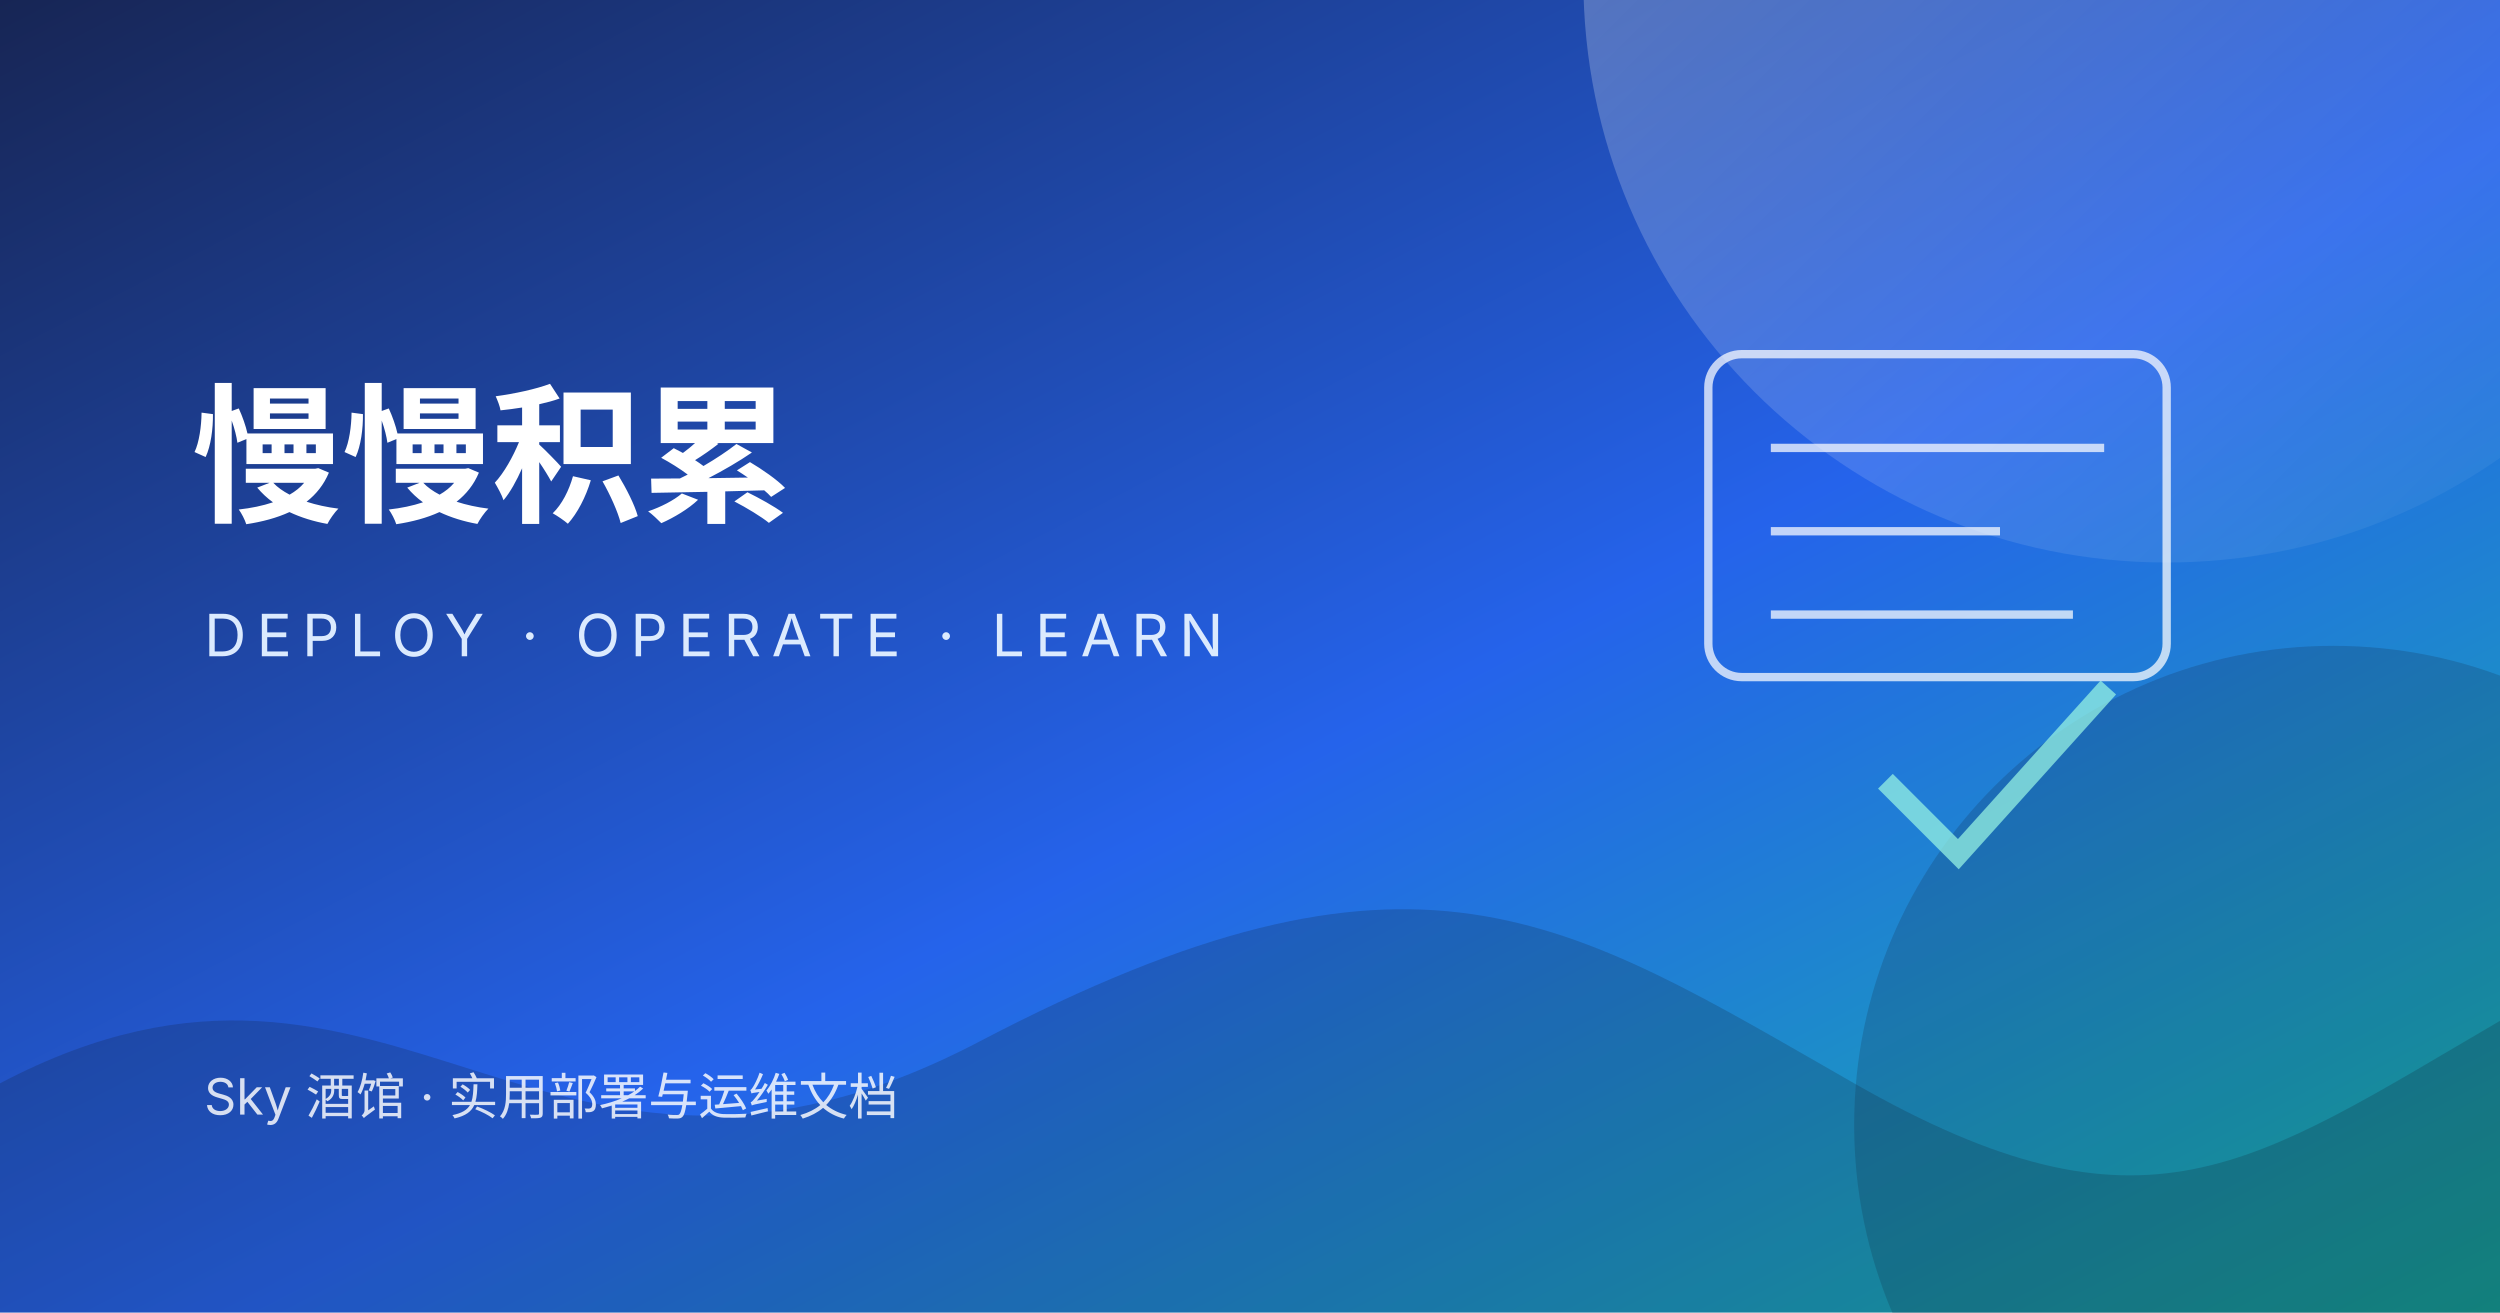
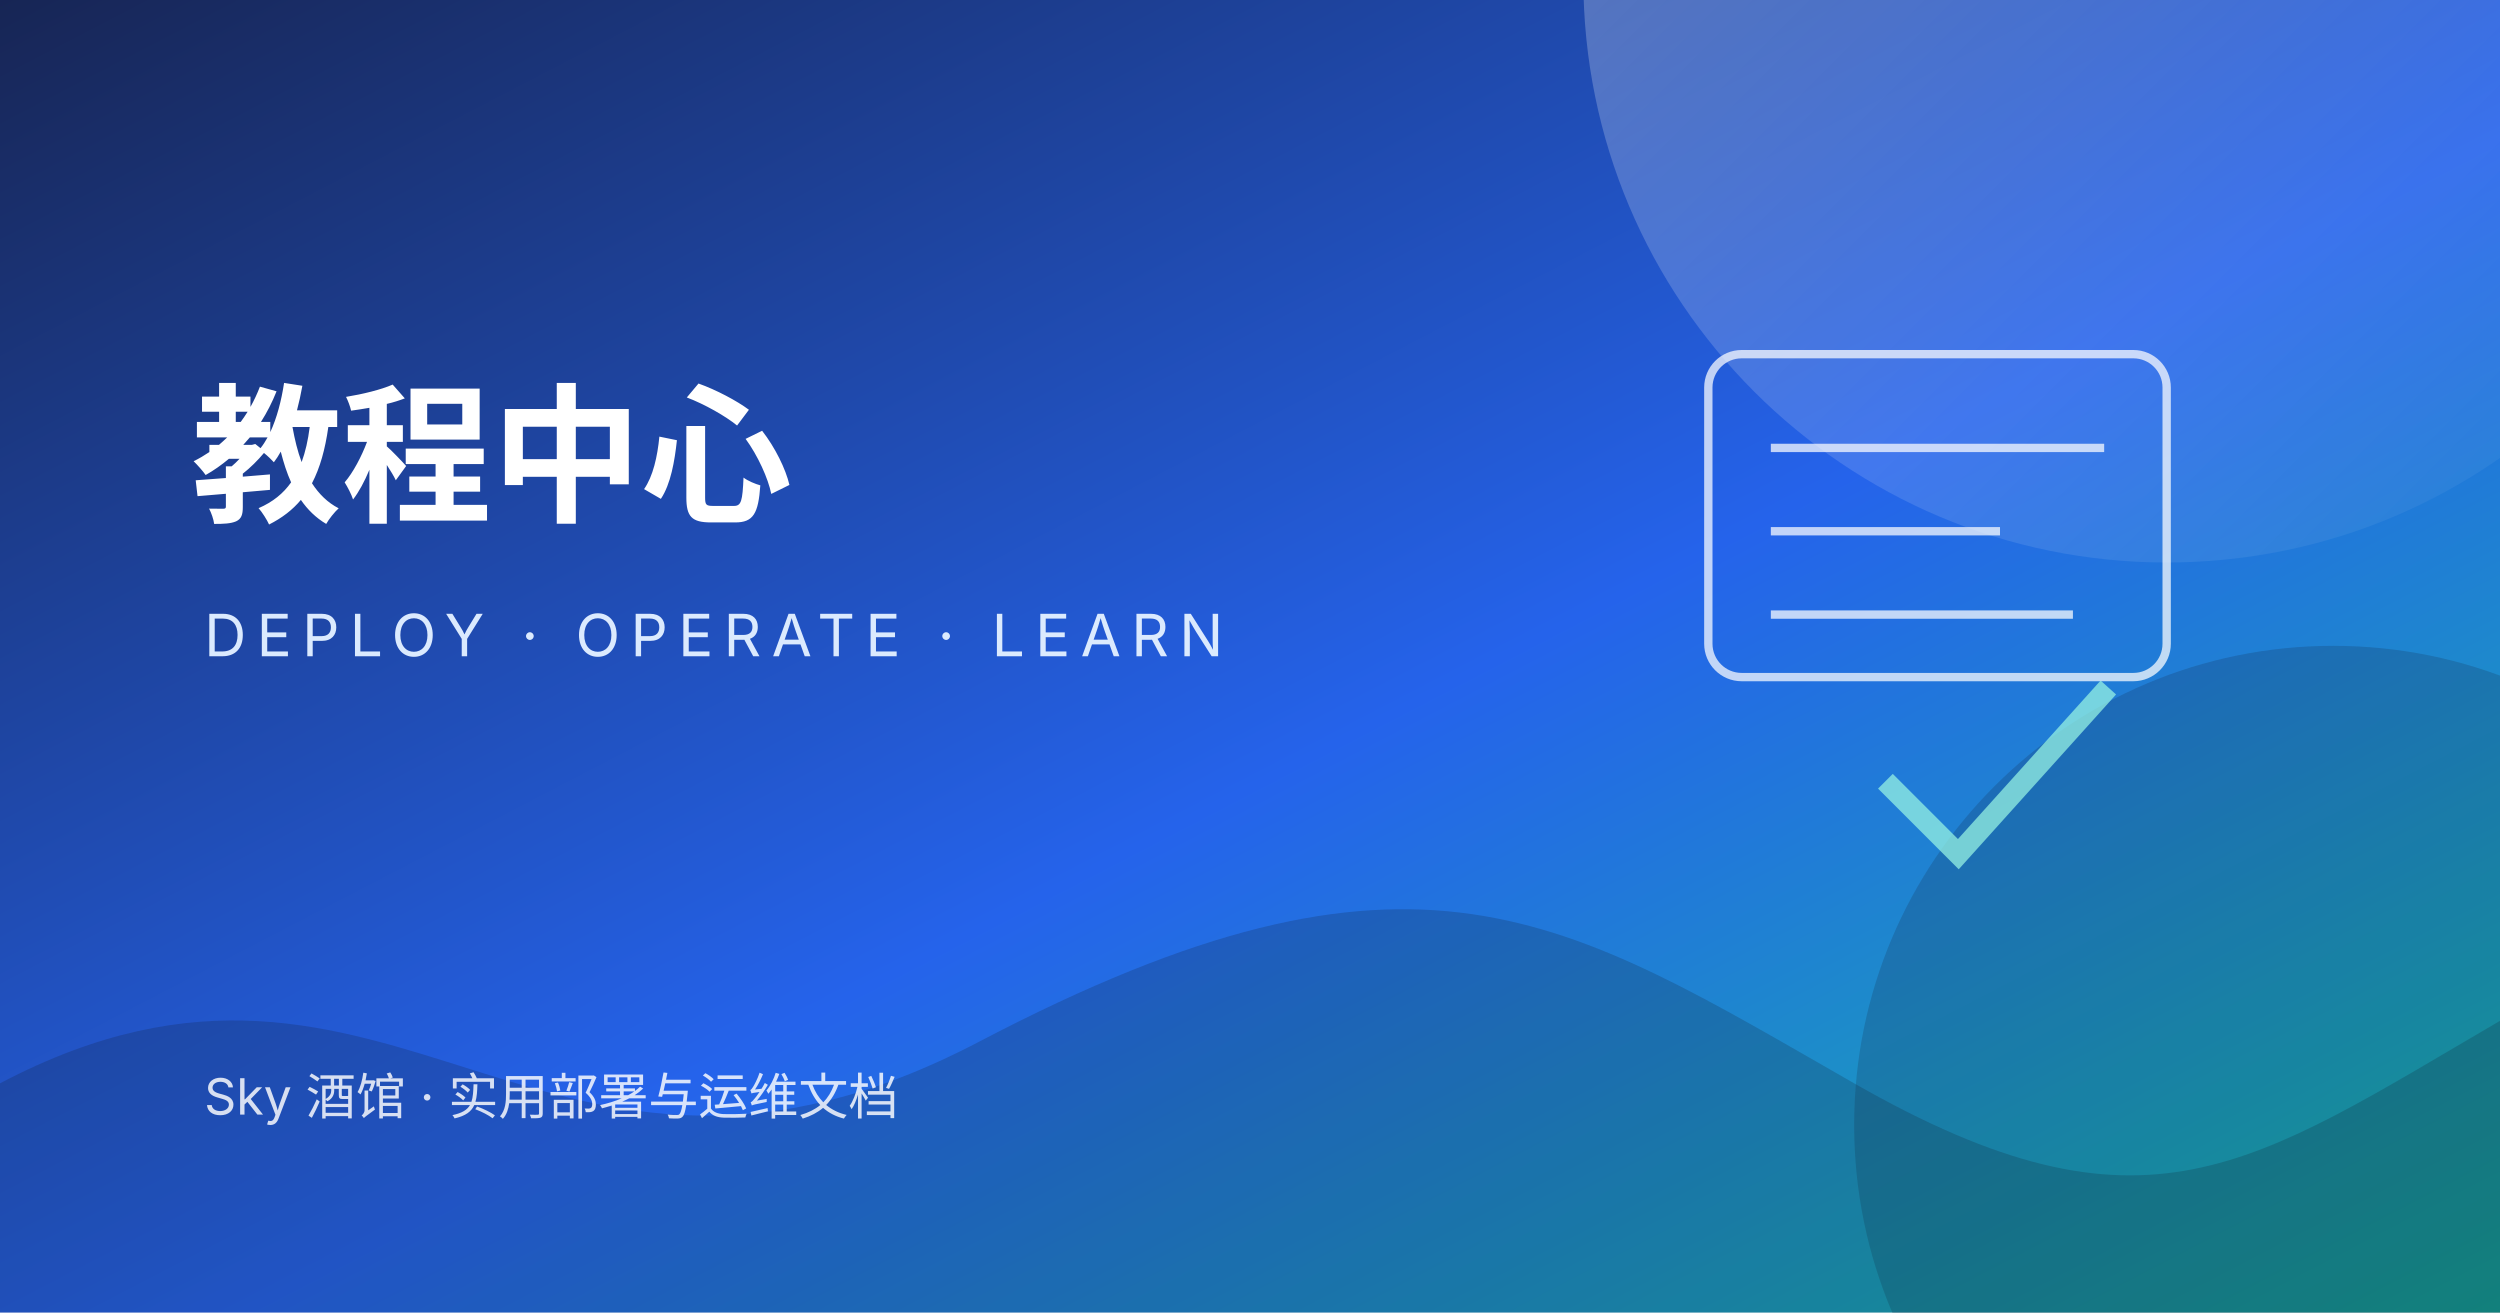
<svg xmlns="http://www.w3.org/2000/svg" viewBox="0 0 1200 630" role="img" aria-labelledby="title desc">
  <defs>
    <linearGradient id="bg" x1="0" y1="0" x2="1" y2="1">
      <stop offset="0" stop-color="#172554" />
      <stop offset="0.55" stop-color="#2563eb" />
      <stop offset="1" stop-color="#14b8a6" />
    </linearGradient>
    <linearGradient id="glow" x1="0" y1="0" x2="1" y2="1">
      <stop offset="0" stop-color="#fff" stop-opacity=".32" />
      <stop offset="1" stop-color="#fff" stop-opacity="0" />
    </linearGradient>
  </defs>
  <rect width="1200" height="630" fill="url(#bg)" />
  <circle cx="1040" cy="-10" r="280" fill="url(#glow)" />
  <circle cx="1120" cy="540" r="230" fill="#0f172a" opacity=".18" />
  <path d="M0 520C190 420 260 610 470 500s280-60 420 20 190 40 310-30v140H0Z" fill="#0f172a" opacity=".2" />
  <g fill="none" stroke="#fff" stroke-opacity=".72" stroke-width="4">
    <rect x="820" y="170" width="220" height="155" rx="16" />
    <path d="M850 215h160M850 255h110M850 295h145" />
    <path d="m905 375 35 35 72-80" stroke="#99f6e4" stroke-width="10" />
  </g>
-   <text x="92" y="245" fill="#fff" font-family="-apple-system,BlinkMacSystemFont,'Segoe UI',sans-serif" font-size="72" font-weight="700">慢慢积累</text>
+   <text x="92" y="245" fill="#fff" font-family="-apple-system,BlinkMacSystemFont,'Segoe UI',sans-serif" font-size="72" font-weight="700">教程中心</text>
  <text x="98" y="315" fill="#dbeafe" font-family="-apple-system,BlinkMacSystemFont,'Segoe UI',sans-serif" font-size="28" letter-spacing="5">DEPLOY · OPERATE · LEARN</text>
  <text x="98" y="535" fill="#fff" opacity=".82" font-family="-apple-system,BlinkMacSystemFont,'Segoe UI',sans-serif" font-size="24">Sky 酒馆 · 实用部署与运维文档</text>
</svg>
